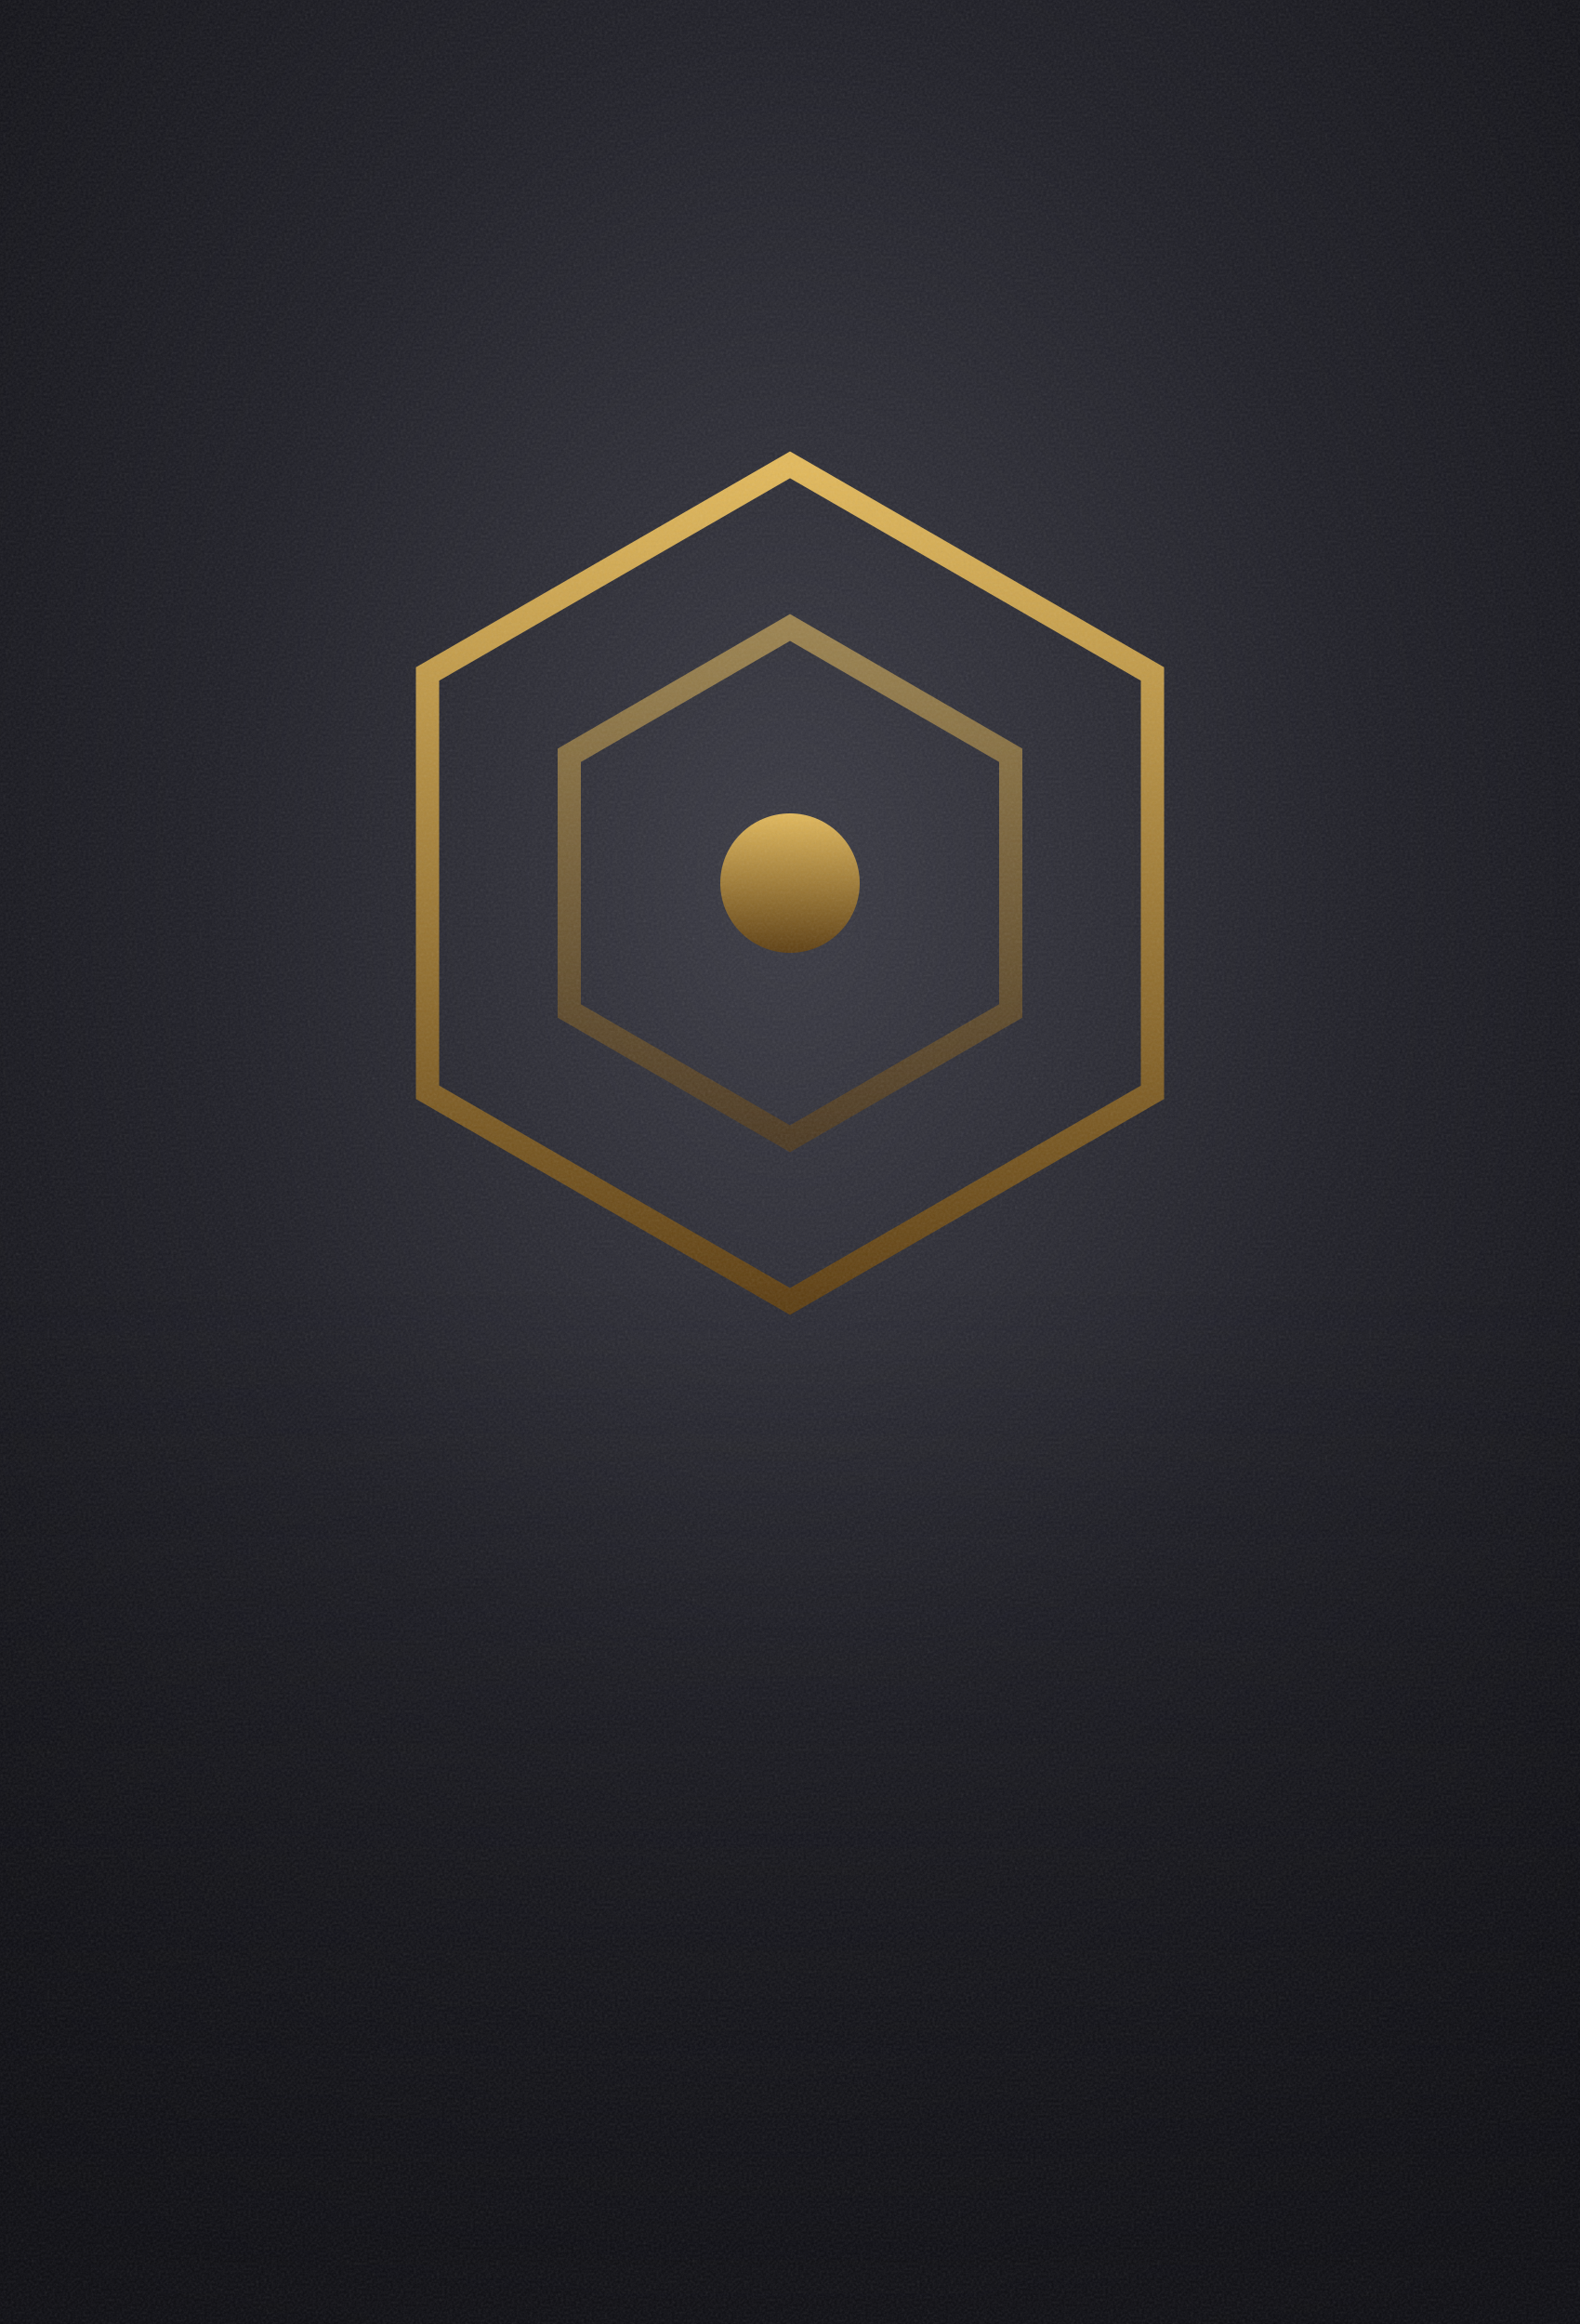
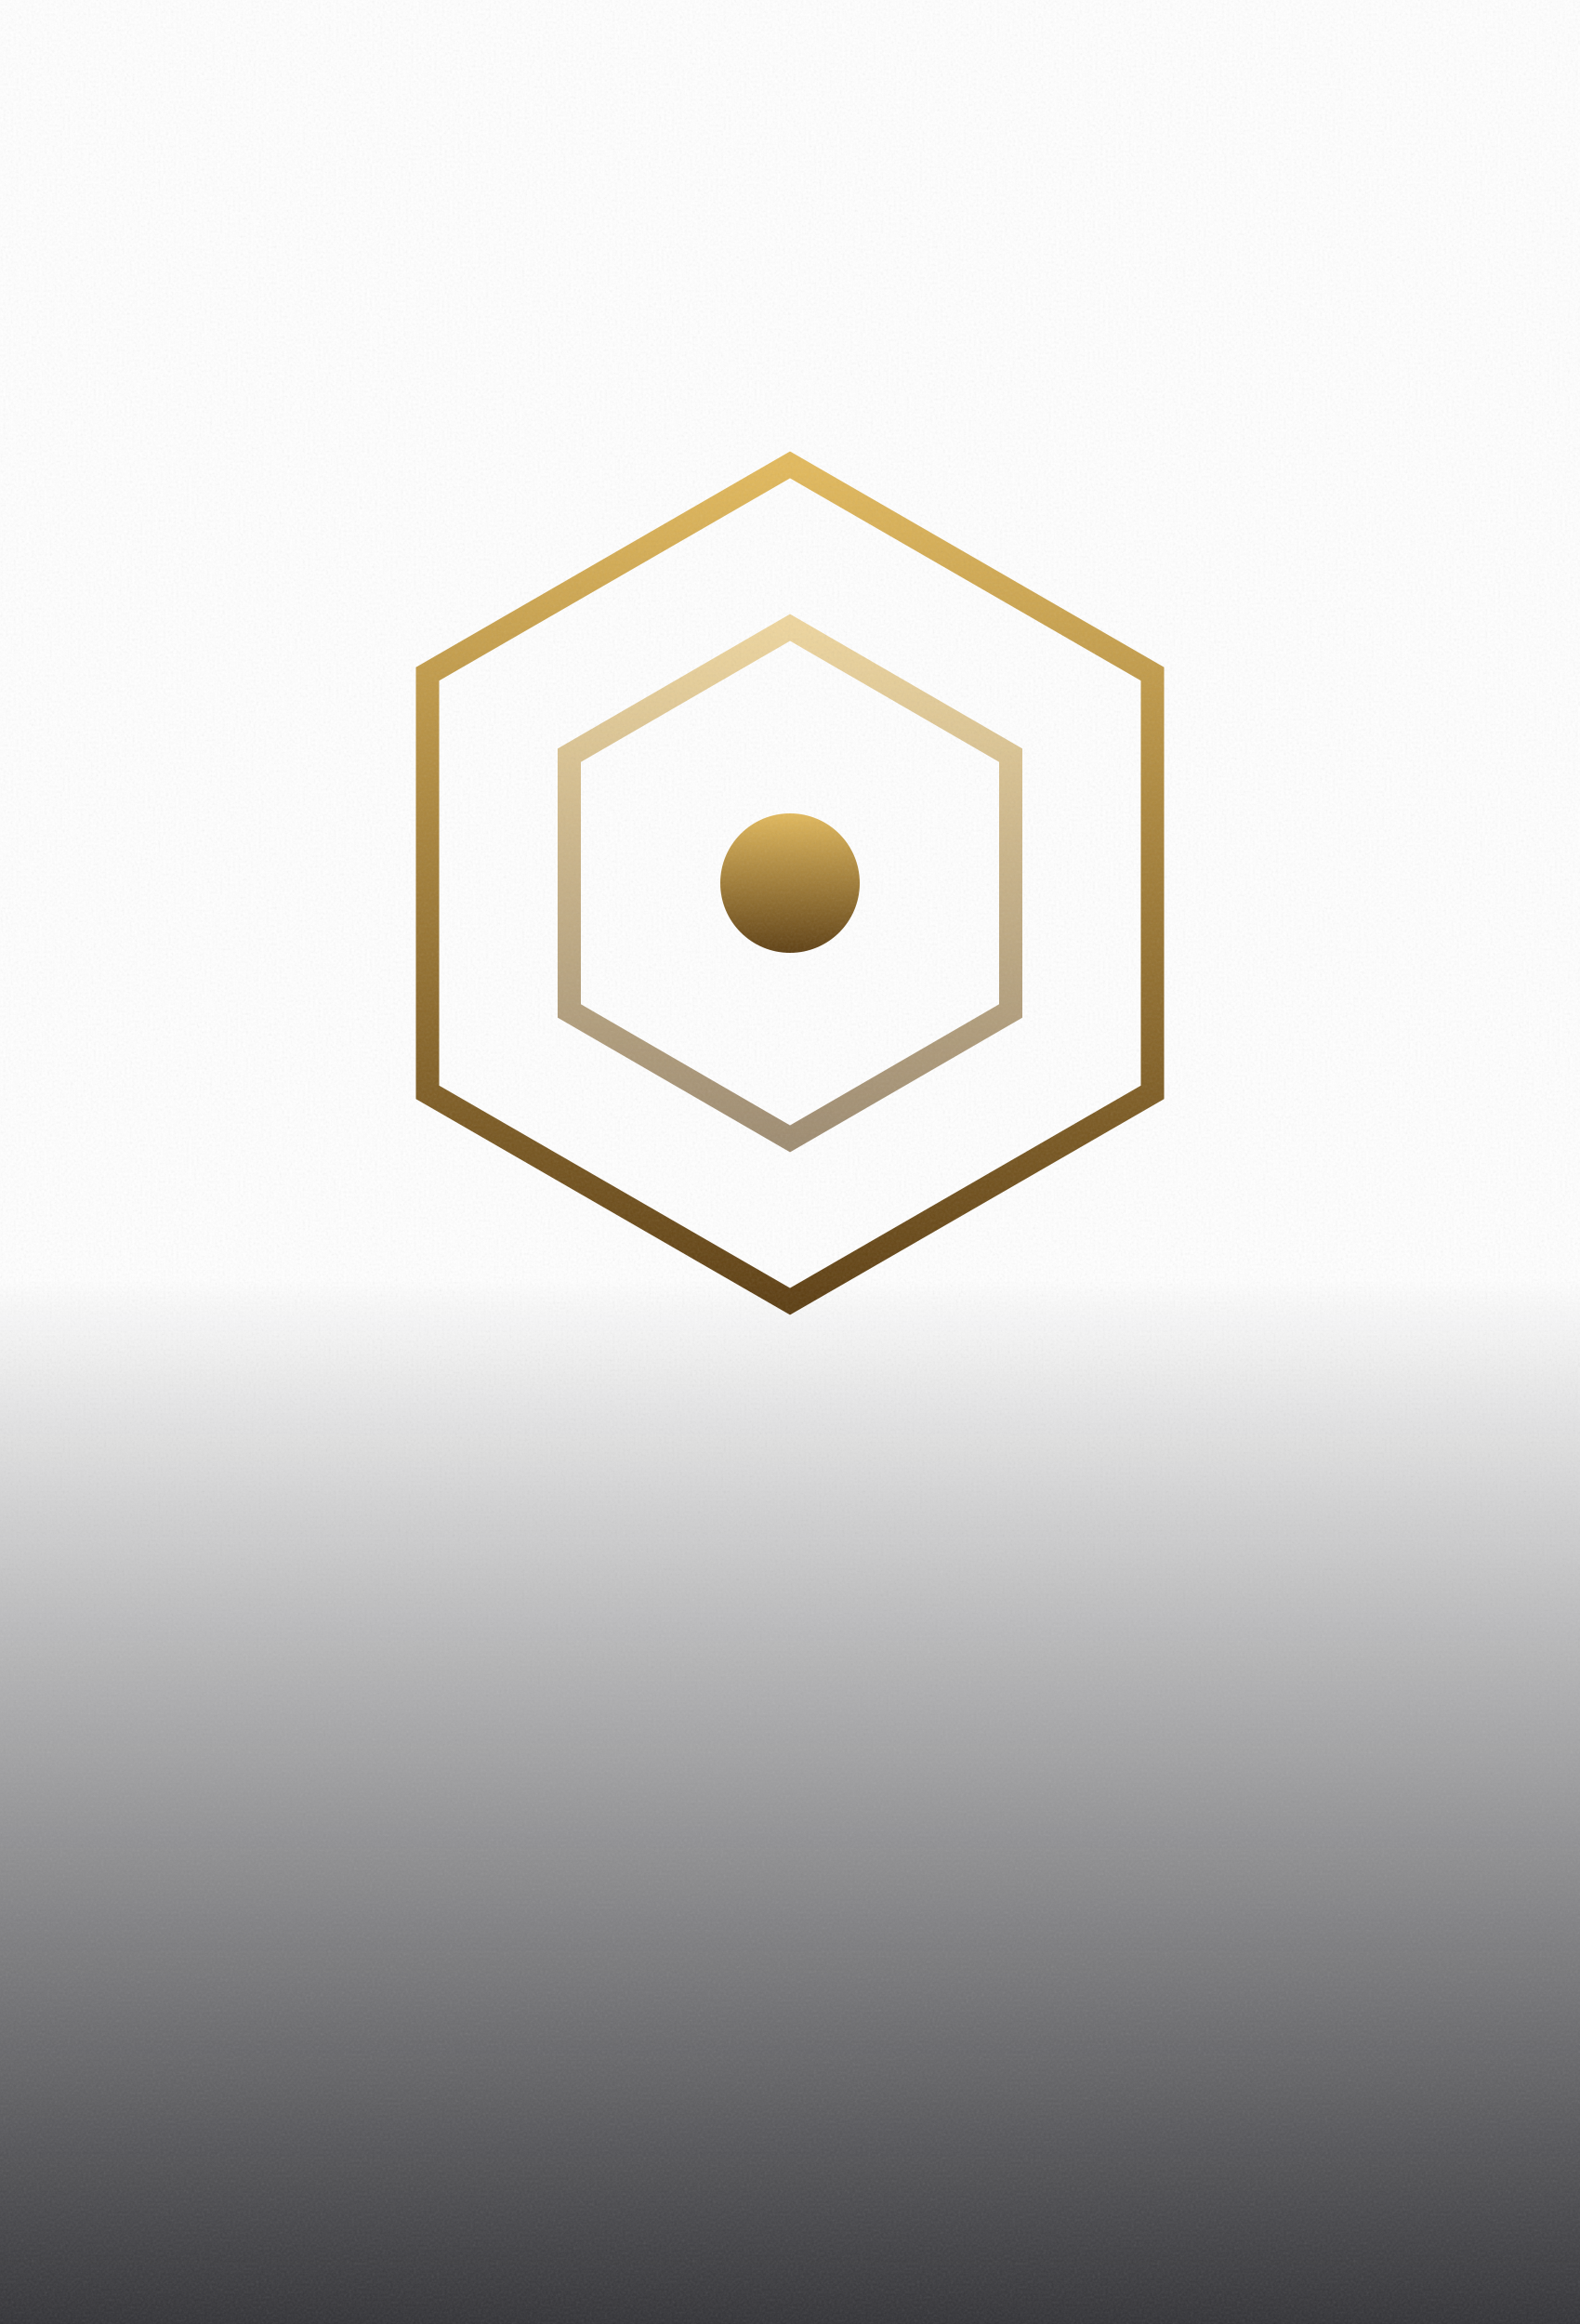
<svg xmlns="http://www.w3.org/2000/svg" viewBox="0 0 680 1000">
  <defs>
    <radialGradient id="ciel" cx="50%" cy="38%" r="75%">
      <stop offset="0" stop-color="#3a3a44" />
      <stop offset="0.5" stop-color="#1e1e26" />
      <stop offset="1" stop-color="#0c0c11" />
    </radialGradient>
    <linearGradient id="or" x1="0" y1="0" x2="0" y2="1">
      <stop offset="0" stop-color="#e2b95c" />
      <stop offset="1" stop-color="#5e3f12" />
    </linearGradient>
    <linearGradient id="voile" x1="0" y1="0" x2="0" y2="1">
      <stop offset="0.55" stop-color="#0c0c11" stop-opacity="0" />
      <stop offset="1" stop-color="#0c0c11" stop-opacity="0.85" />
    </linearGradient>
    <filter id="grain" x="0" y="0" width="100%" height="100%">
      <feTurbulence type="fractalNoise" baseFrequency="0.9" numOctaves="2" seed="109" />
      <feColorMatrix type="saturate" values="0" />
      <feComponentTransfer>
        <feFuncA type="linear" slope="0.12" />
      </feComponentTransfer>
    </filter>
  </defs>
-   <rect width="680" height="1000" fill="url(#ciel)" />
  <g transform="translate(340 380)" fill="none" stroke="url(#or)" stroke-width="10">
    <path d="M0 -180 L156 -90 L156 90 L0 180 L-156 90 L-156 -90 Z" />
    <path d="M0 -110 L95 -55 L95 55 L0 110 L-95 55 L-95 -55 Z" opacity="0.6" />
    <circle r="30" fill="url(#or)" stroke="none" />
  </g>
  <rect width="680" height="1000" fill="url(#voile)" />
  <rect width="680" height="1000" filter="url(#grain)" />
</svg>
